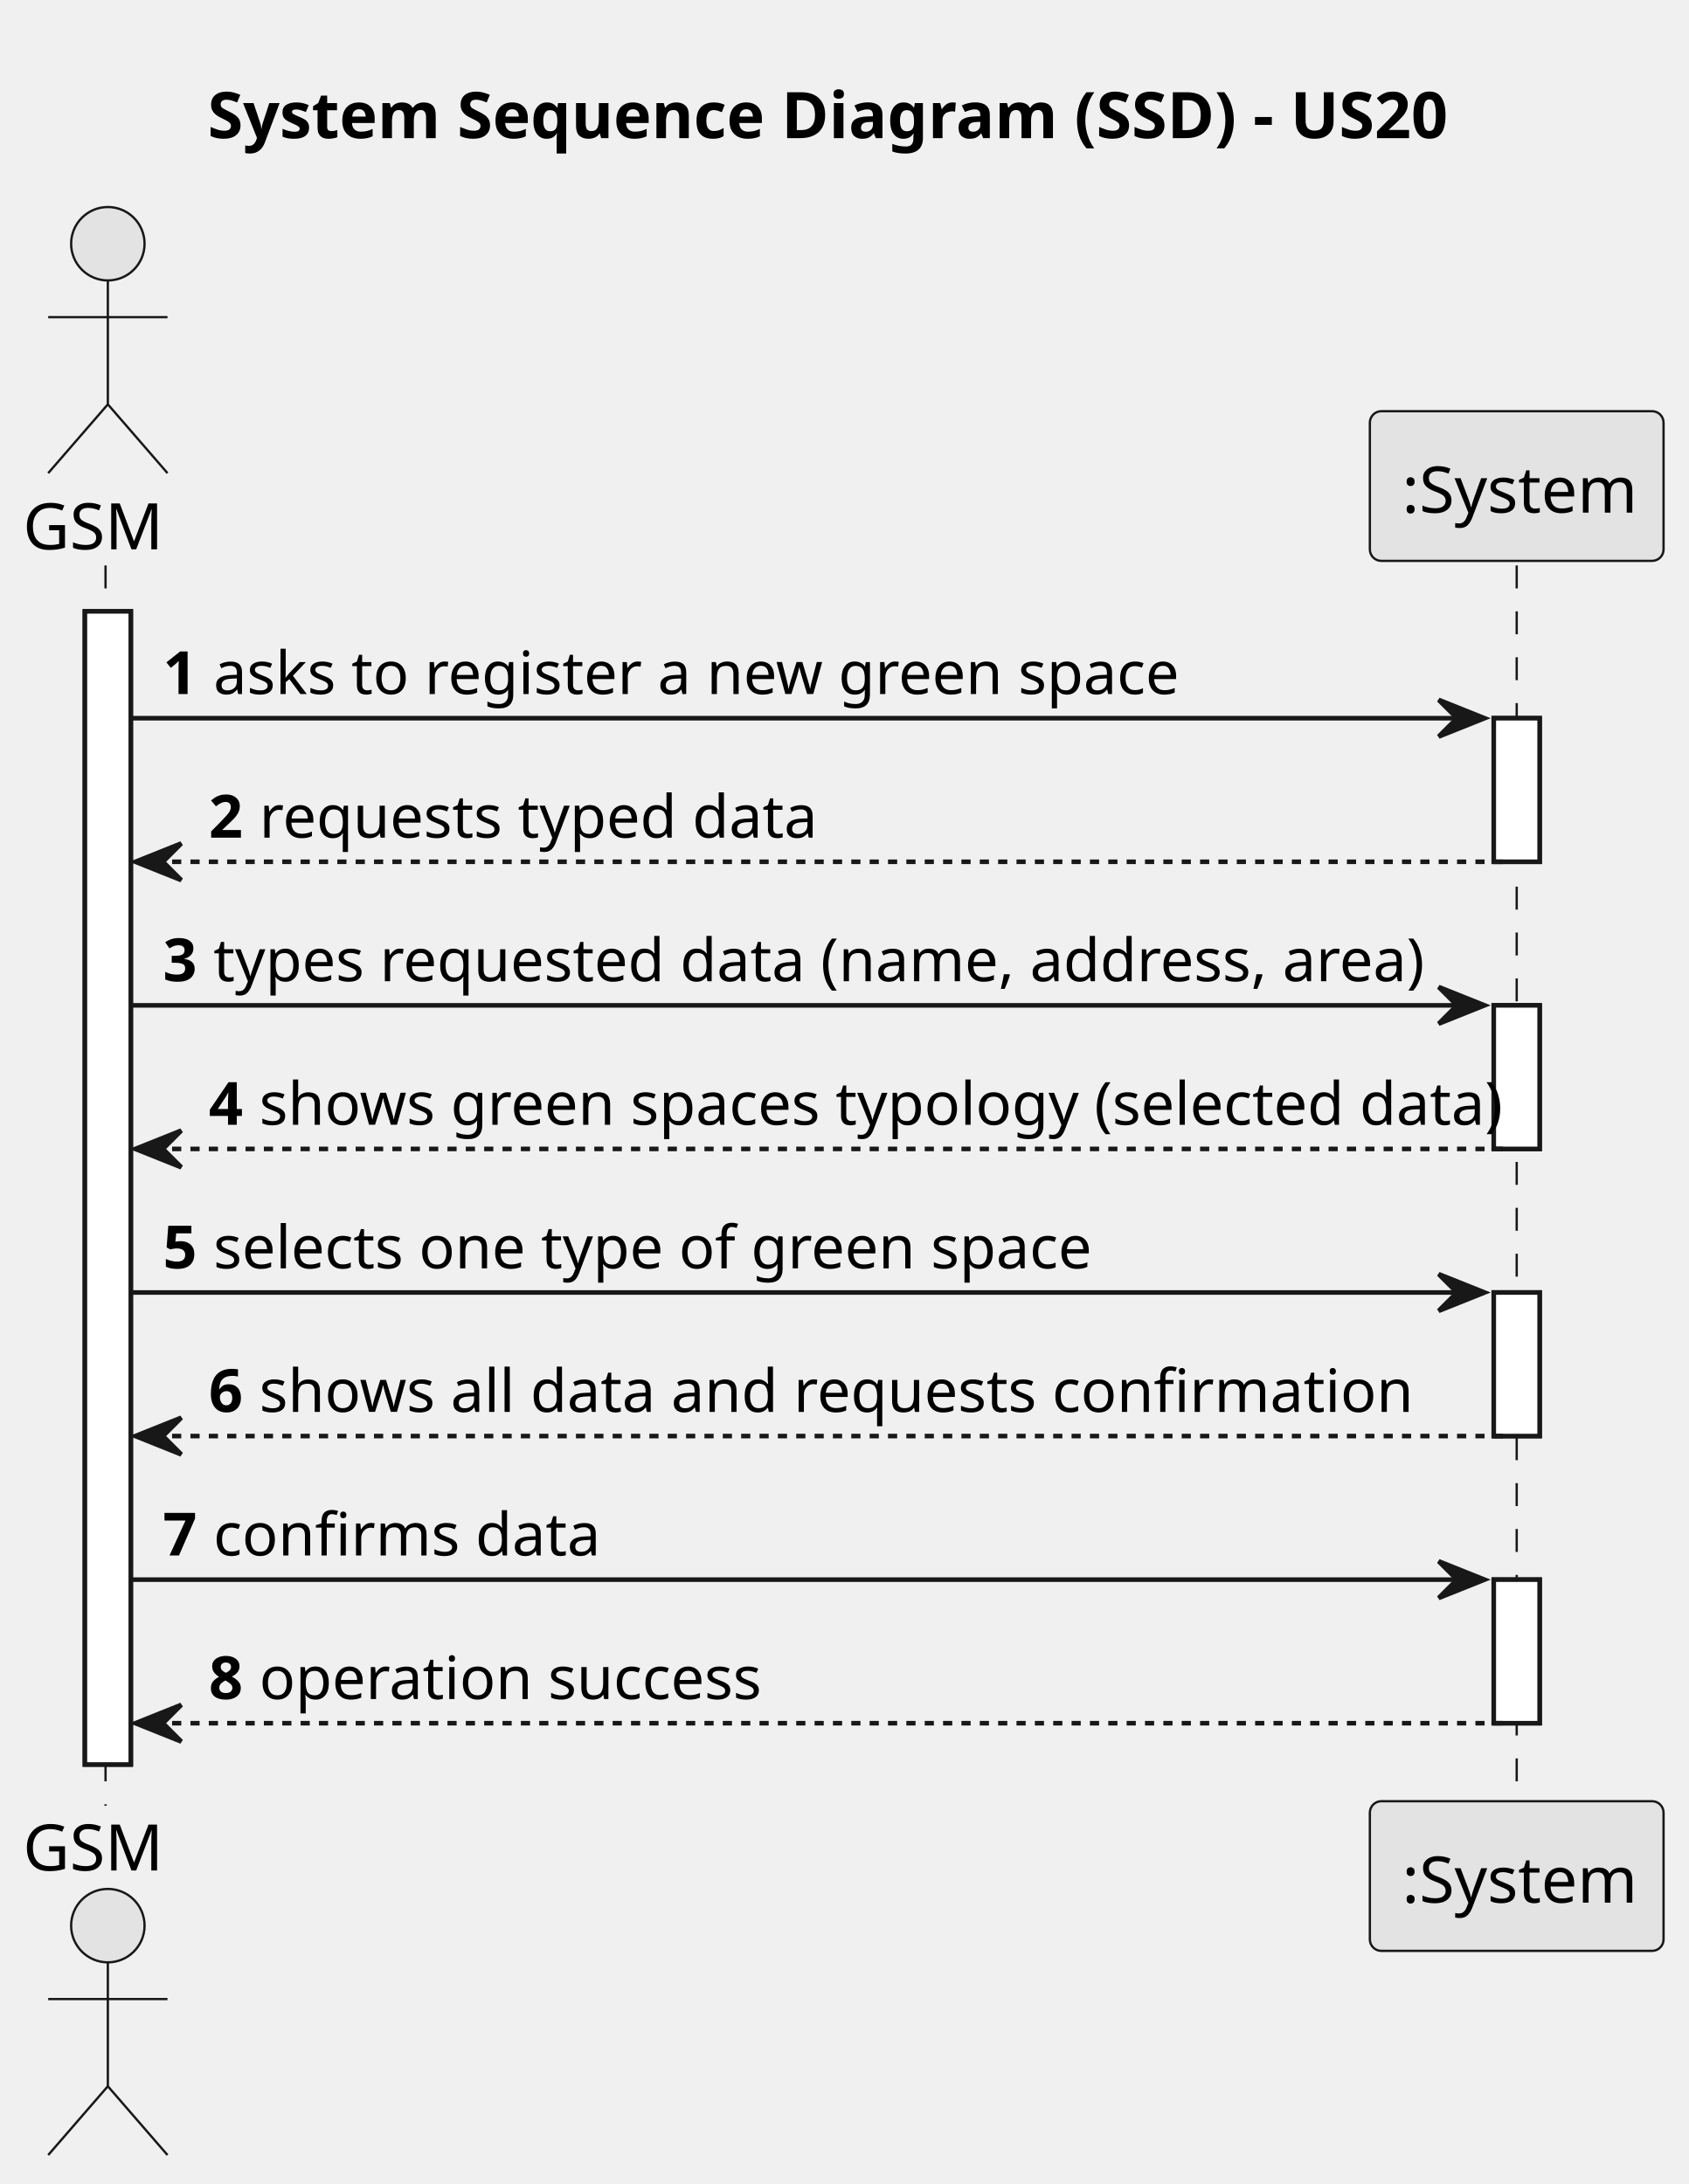
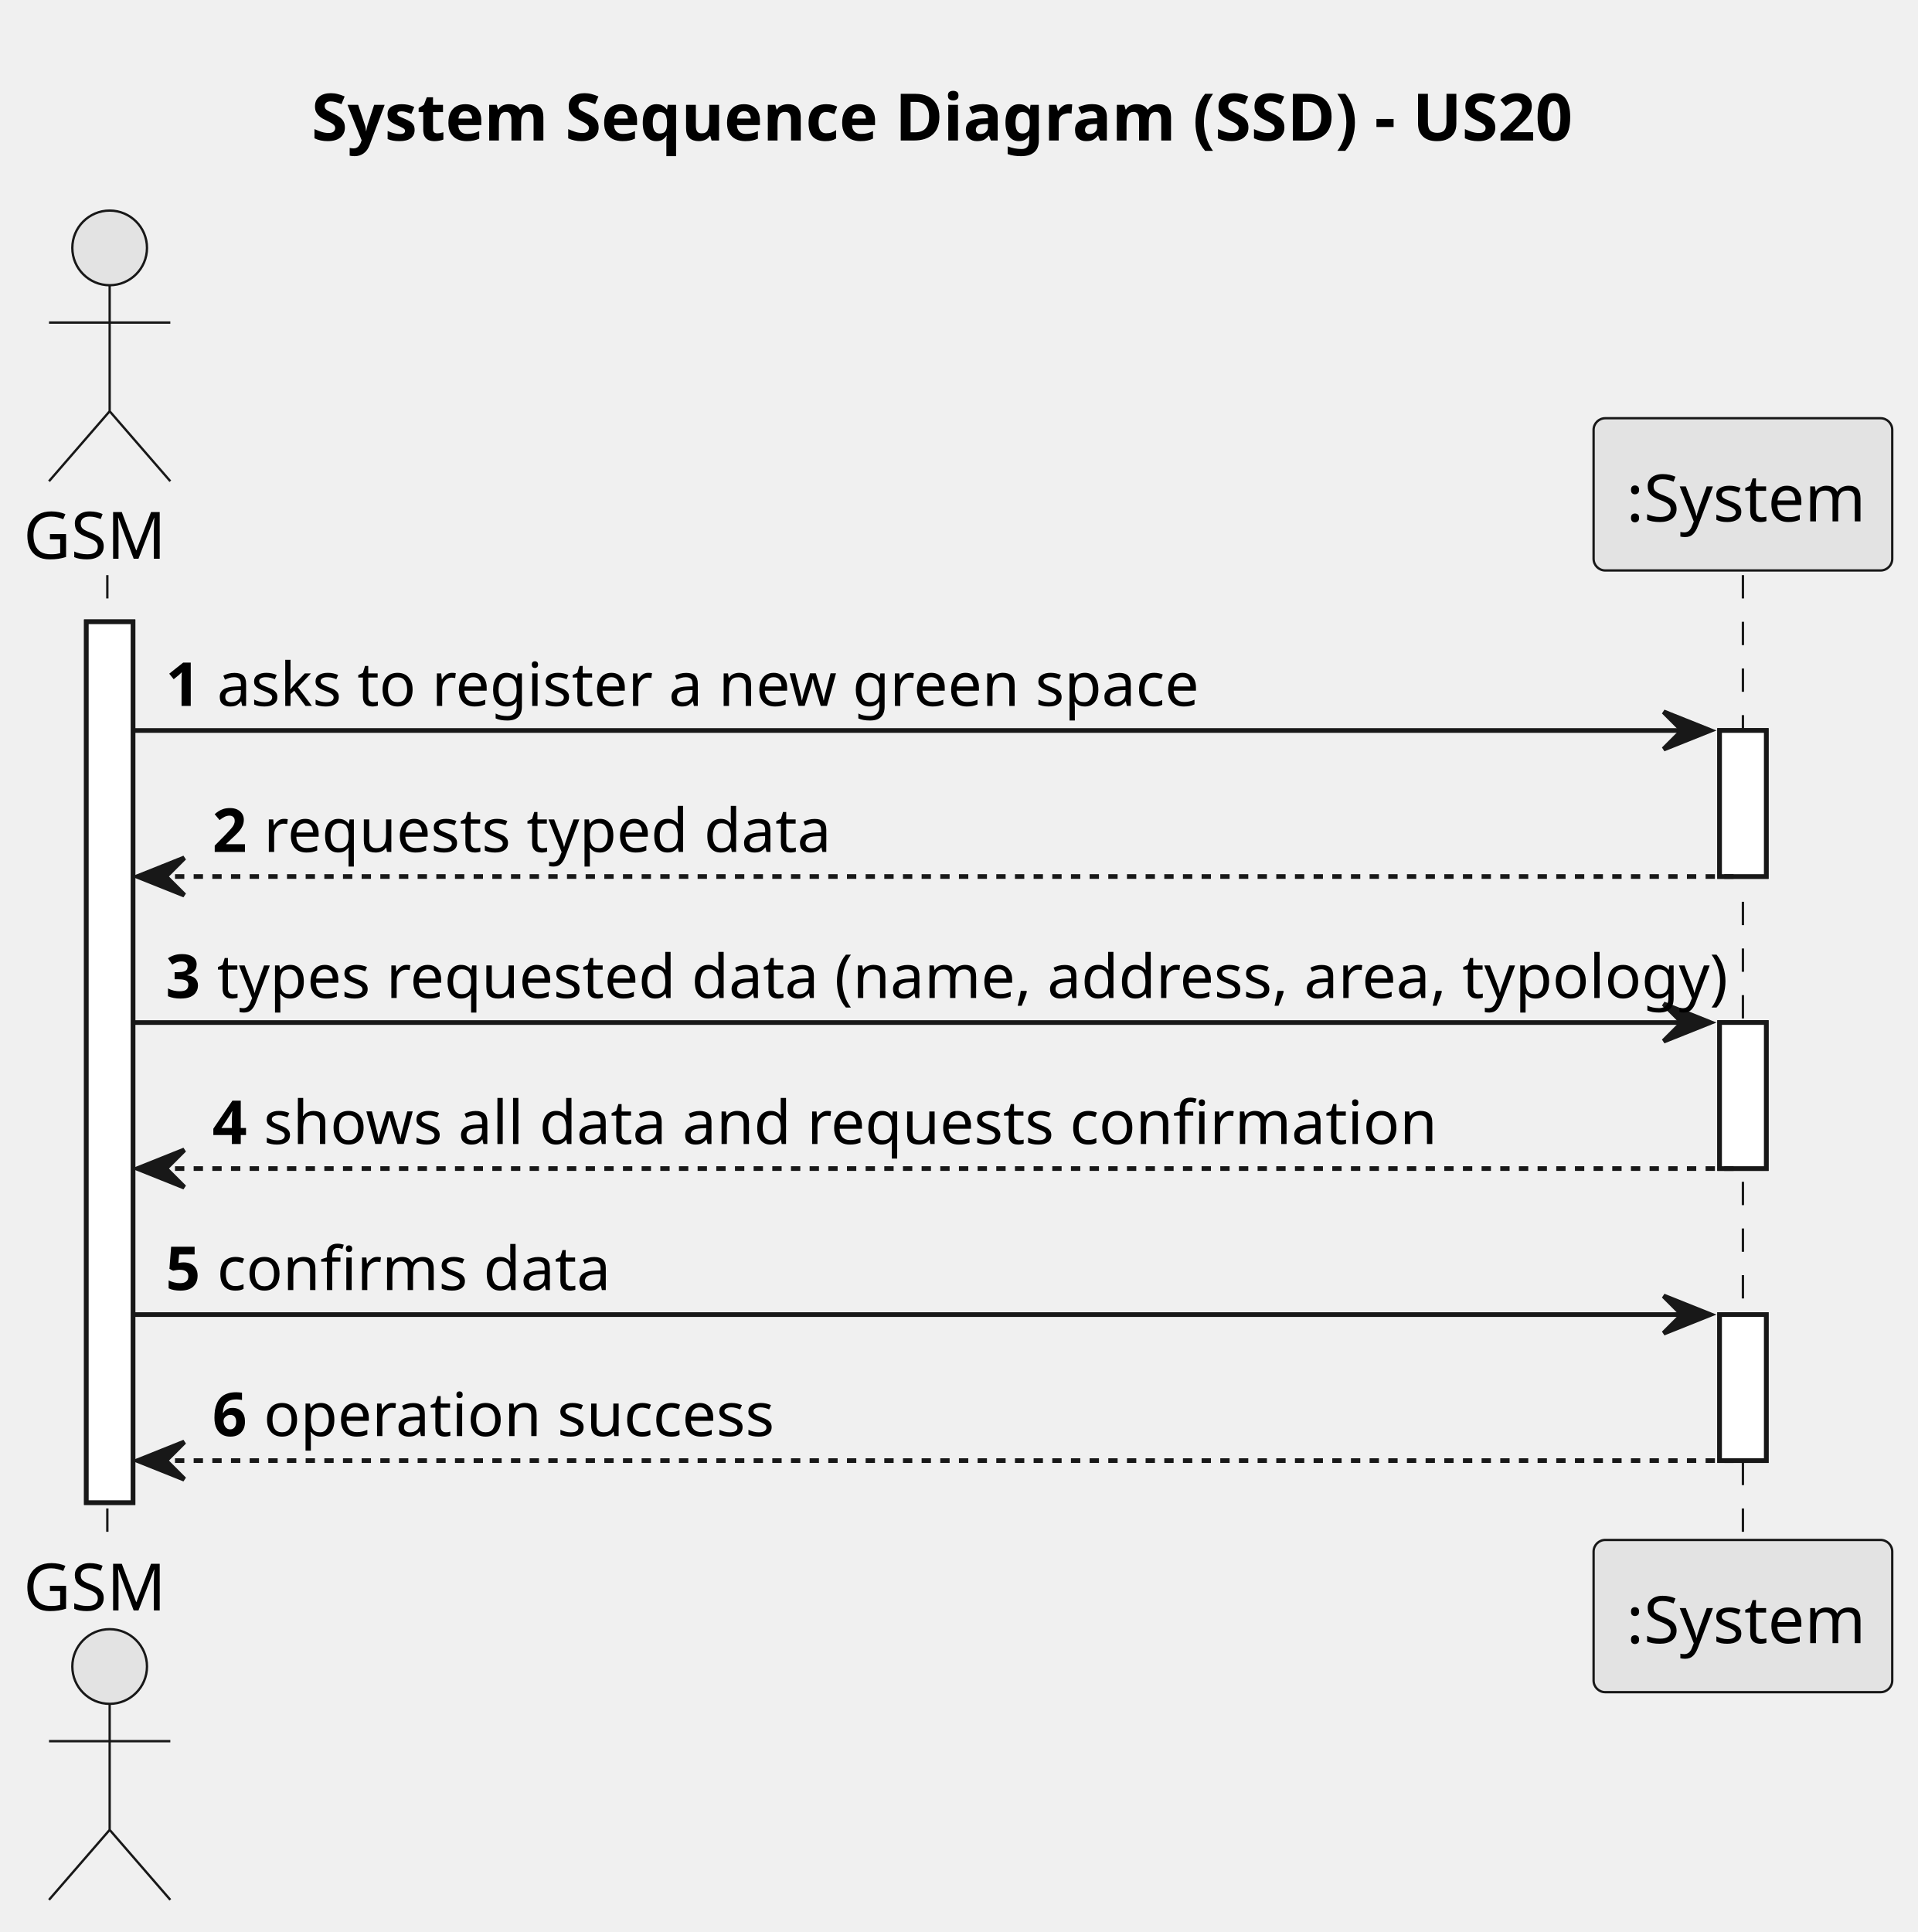
- <svg xmlns="http://www.w3.org/2000/svg" contentStyleType="text/css" height="476px" preserveAspectRatio="none" style="width:368px;height:476px;background:#FFFFFF;" version="1.1" viewBox="0 0 368 476" width="368px" zoomAndPan="magnify">
+ <svg xmlns="http://www.w3.org/2000/svg" contentStyleType="text/css" height="414px" preserveAspectRatio="none" style="width:411px;height:414px;background:#FFFFFF;" version="1.1" viewBox="0 0 411 414" width="411px" zoomAndPan="magnify">
  <defs />
  <g>
-     <text fill="#000000" font-family="sans-serif" font-size="14" font-weight="bold" lengthAdjust="spacing" textLength="276" x="45.25" y="30.107">System Sequence Diagram (SSD) - US20</text>
-     <rect fill="#FFFFFF" height="251.328" style="stroke:#181818;stroke-width:1.0;" width="10" x="18.5" y="133.242" />
-     <rect fill="#FFFFFF" height="31.291" style="stroke:#181818;stroke-width:1.0;" width="10" x="325.5" y="156.533" />
-     <rect fill="#FFFFFF" height="31.291" style="stroke:#181818;stroke-width:1.0;" width="10" x="325.5" y="219.115" />
-     <rect fill="#FFFFFF" height="31.291" style="stroke:#181818;stroke-width:1.0;" width="10" x="325.5" y="281.697" />
-     <rect fill="#FFFFFF" height="31.291" style="stroke:#181818;stroke-width:1.0;" width="10" x="325.5" y="344.279" />
-     <line style="stroke:#181818;stroke-width:0.5;stroke-dasharray:5.0,5.0;" x1="23" x2="23" y1="123.242" y2="393.57" />
-     <line style="stroke:#181818;stroke-width:0.5;stroke-dasharray:5.0,5.0;" x1="330.5" x2="330.5" y1="123.242" y2="393.57" />
+     <text fill="#000000" font-family="sans-serif" font-size="14" font-weight="bold" lengthAdjust="spacing" textLength="276" x="66.75" y="30.107">System Sequence Diagram (SSD) - US20</text>
+     <rect fill="#FFFFFF" height="188.746" style="stroke:#181818;stroke-width:1.0;" width="10" x="18.5" y="133.242" />
+     <rect fill="#FFFFFF" height="31.291" style="stroke:#181818;stroke-width:1.0;" width="10" x="368.5" y="156.533" />
+     <rect fill="#FFFFFF" height="31.291" style="stroke:#181818;stroke-width:1.0;" width="10" x="368.5" y="219.115" />
+     <rect fill="#FFFFFF" height="31.291" style="stroke:#181818;stroke-width:1.0;" width="10" x="368.5" y="281.697" />
+     <line style="stroke:#181818;stroke-width:0.5;stroke-dasharray:5.0,5.0;" x1="23" x2="23" y1="123.242" y2="330.988" />
+     <line style="stroke:#181818;stroke-width:0.5;stroke-dasharray:5.0,5.0;" x1="373.5" x2="373.5" y1="123.242" y2="330.988" />
    <text fill="#000000" font-family="sans-serif" font-size="14" lengthAdjust="spacing" textLength="31" x="5" y="119.728">GSM</text>
    <ellipse cx="23.5" cy="53.121" fill="#E3E3E3" rx="8" ry="8" style="stroke:#181818;stroke-width:0.5;" />
    <path d="M23.5,61.121 L23.5,88.121 M10.5,69.121 L36.5,69.121 M23.5,88.121 L10.5,103.121 M23.5,88.121 L36.5,103.121 " fill="none" style="stroke:#181818;stroke-width:0.5;" />
-     <text fill="#000000" font-family="sans-serif" font-size="14" lengthAdjust="spacing" textLength="31" x="5" y="407.678">GSM</text>
-     <ellipse cx="23.5" cy="419.691" fill="#E3E3E3" rx="8" ry="8" style="stroke:#181818;stroke-width:0.5;" />
-     <path d="M23.5,427.691 L23.5,454.691 M10.5,435.691 L36.5,435.691 M23.5,454.691 L10.5,469.691 M23.5,454.691 L36.5,469.691 " fill="none" style="stroke:#181818;stroke-width:0.5;" />
-     <rect fill="#E3E3E3" height="32.621" rx="2.5" ry="2.5" style="stroke:#181818;stroke-width:0.5;" width="64" x="298.5" y="89.621" />
-     <text fill="#000000" font-family="sans-serif" font-size="14" lengthAdjust="spacing" textLength="50" x="305.5" y="111.728">:System</text>
-     <rect fill="#E3E3E3" height="32.621" rx="2.5" ry="2.5" style="stroke:#181818;stroke-width:0.5;" width="64" x="298.5" y="392.57" />
-     <text fill="#000000" font-family="sans-serif" font-size="14" lengthAdjust="spacing" textLength="50" x="305.5" y="414.678">:System</text>
-     <rect fill="#FFFFFF" height="251.328" style="stroke:#181818;stroke-width:1.0;" width="10" x="18.5" y="133.242" />
-     <rect fill="#FFFFFF" height="31.291" style="stroke:#181818;stroke-width:1.0;" width="10" x="325.5" y="156.533" />
-     <rect fill="#FFFFFF" height="31.291" style="stroke:#181818;stroke-width:1.0;" width="10" x="325.5" y="219.115" />
-     <rect fill="#FFFFFF" height="31.291" style="stroke:#181818;stroke-width:1.0;" width="10" x="325.5" y="281.697" />
-     <rect fill="#FFFFFF" height="31.291" style="stroke:#181818;stroke-width:1.0;" width="10" x="325.5" y="344.279" />
-     <polygon fill="#181818" points="313.5,152.533,323.5,156.533,313.5,160.533,317.5,156.533" style="stroke:#181818;stroke-width:1.0;" />
-     <line style="stroke:#181818;stroke-width:1.0;" x1="28.5" x2="319.5" y1="156.533" y2="156.533" />
+     <text fill="#000000" font-family="sans-serif" font-size="14" lengthAdjust="spacing" textLength="31" x="5" y="345.096">GSM</text>
+     <ellipse cx="23.5" cy="357.109" fill="#E3E3E3" rx="8" ry="8" style="stroke:#181818;stroke-width:0.5;" />
+     <path d="M23.5,365.109 L23.5,392.109 M10.5,373.109 L36.5,373.109 M23.5,392.109 L10.5,407.109 M23.5,392.109 L36.5,407.109 " fill="none" style="stroke:#181818;stroke-width:0.5;" />
+     <rect fill="#E3E3E3" height="32.621" rx="2.5" ry="2.5" style="stroke:#181818;stroke-width:0.5;" width="64" x="341.5" y="89.621" />
+     <text fill="#000000" font-family="sans-serif" font-size="14" lengthAdjust="spacing" textLength="50" x="348.5" y="111.728">:System</text>
+     <rect fill="#E3E3E3" height="32.621" rx="2.5" ry="2.5" style="stroke:#181818;stroke-width:0.5;" width="64" x="341.5" y="329.988" />
+     <text fill="#000000" font-family="sans-serif" font-size="14" lengthAdjust="spacing" textLength="50" x="348.5" y="352.096">:System</text>
+     <rect fill="#FFFFFF" height="188.746" style="stroke:#181818;stroke-width:1.0;" width="10" x="18.5" y="133.242" />
+     <rect fill="#FFFFFF" height="31.291" style="stroke:#181818;stroke-width:1.0;" width="10" x="368.5" y="156.533" />
+     <rect fill="#FFFFFF" height="31.291" style="stroke:#181818;stroke-width:1.0;" width="10" x="368.5" y="219.115" />
+     <rect fill="#FFFFFF" height="31.291" style="stroke:#181818;stroke-width:1.0;" width="10" x="368.5" y="281.697" />
+     <polygon fill="#181818" points="356.5,152.533,366.5,156.533,356.5,160.533,360.5,156.533" style="stroke:#181818;stroke-width:1.0;" />
+     <line style="stroke:#181818;stroke-width:1.0;" x1="28.5" x2="362.5" y1="156.533" y2="156.533" />
    <text fill="#000000" font-family="sans-serif" font-size="13" font-weight="bold" lengthAdjust="spacing" textLength="7" x="35.5" y="151.27">1</text>
    <text fill="#000000" font-family="sans-serif" font-size="13" lengthAdjust="spacing" textLength="203" x="46.5" y="151.27">asks to register a new green space</text>
    <polygon fill="#181818" points="39.5,183.824,29.5,187.824,39.5,191.824,35.5,187.824" style="stroke:#181818;stroke-width:1.0;" />
-     <line style="stroke:#181818;stroke-width:1.0;stroke-dasharray:2.0,2.0;" x1="33.5" x2="329.5" y1="187.824" y2="187.824" />
+     <line style="stroke:#181818;stroke-width:1.0;stroke-dasharray:2.0,2.0;" x1="33.5" x2="372.5" y1="187.824" y2="187.824" />
    <text fill="#000000" font-family="sans-serif" font-size="13" font-weight="bold" lengthAdjust="spacing" textLength="7" x="45.5" y="182.561">2</text>
    <text fill="#000000" font-family="sans-serif" font-size="13" lengthAdjust="spacing" textLength="115" x="56.5" y="182.561">requests typed data</text>
-     <polygon fill="#181818" points="313.5,215.115,323.5,219.115,313.5,223.115,317.5,219.115" style="stroke:#181818;stroke-width:1.0;" />
-     <line style="stroke:#181818;stroke-width:1.0;" x1="28.5" x2="319.5" y1="219.115" y2="219.115" />
+     <polygon fill="#181818" points="356.5,215.115,366.5,219.115,356.5,223.115,360.5,219.115" style="stroke:#181818;stroke-width:1.0;" />
+     <line style="stroke:#181818;stroke-width:1.0;" x1="28.5" x2="362.5" y1="219.115" y2="219.115" />
    <text fill="#000000" font-family="sans-serif" font-size="13" font-weight="bold" lengthAdjust="spacing" textLength="7" x="35.5" y="213.852">3</text>
-     <text fill="#000000" font-family="sans-serif" font-size="13" lengthAdjust="spacing" textLength="253" x="46.5" y="213.852">types requested data (name, address, area)</text>
+     <text fill="#000000" font-family="sans-serif" font-size="13" lengthAdjust="spacing" textLength="310" x="46.5" y="213.852">types requested data (name, address, area, typology)</text>
    <polygon fill="#181818" points="39.5,246.406,29.5,250.406,39.5,254.406,35.5,250.406" style="stroke:#181818;stroke-width:1.0;" />
-     <line style="stroke:#181818;stroke-width:1.0;stroke-dasharray:2.0,2.0;" x1="33.5" x2="329.5" y1="250.406" y2="250.406" />
+     <line style="stroke:#181818;stroke-width:1.0;stroke-dasharray:2.0,2.0;" x1="33.5" x2="372.5" y1="250.406" y2="250.406" />
    <text fill="#000000" font-family="sans-serif" font-size="13" font-weight="bold" lengthAdjust="spacing" textLength="7" x="45.5" y="245.144">4</text>
-     <text fill="#000000" font-family="sans-serif" font-size="13" lengthAdjust="spacing" textLength="262" x="56.5" y="245.144">shows green spaces typology (selected data)</text>
-     <polygon fill="#181818" points="313.5,277.697,323.5,281.697,313.5,285.697,317.5,281.697" style="stroke:#181818;stroke-width:1.0;" />
-     <line style="stroke:#181818;stroke-width:1.0;" x1="28.5" x2="319.5" y1="281.697" y2="281.697" />
+     <text fill="#000000" font-family="sans-serif" font-size="13" lengthAdjust="spacing" textLength="236" x="56.5" y="245.144">shows all data and requests confirmation</text>
+     <polygon fill="#181818" points="356.5,277.697,366.5,281.697,356.5,285.697,360.5,281.697" style="stroke:#181818;stroke-width:1.0;" />
+     <line style="stroke:#181818;stroke-width:1.0;" x1="28.5" x2="362.5" y1="281.697" y2="281.697" />
    <text fill="#000000" font-family="sans-serif" font-size="13" font-weight="bold" lengthAdjust="spacing" textLength="7" x="35.5" y="276.435">5</text>
-     <text fill="#000000" font-family="sans-serif" font-size="13" lengthAdjust="spacing" textLength="185" x="46.5" y="276.435">selects one type of green space</text>
+     <text fill="#000000" font-family="sans-serif" font-size="13" lengthAdjust="spacing" textLength="78" x="46.5" y="276.435">confirms data</text>
    <polygon fill="#181818" points="39.5,308.988,29.5,312.988,39.5,316.988,35.5,312.988" style="stroke:#181818;stroke-width:1.0;" />
-     <line style="stroke:#181818;stroke-width:1.0;stroke-dasharray:2.0,2.0;" x1="33.5" x2="329.5" y1="312.988" y2="312.988" />
+     <line style="stroke:#181818;stroke-width:1.0;stroke-dasharray:2.0,2.0;" x1="33.5" x2="372.5" y1="312.988" y2="312.988" />
    <text fill="#000000" font-family="sans-serif" font-size="13" font-weight="bold" lengthAdjust="spacing" textLength="7" x="45.5" y="307.726">6</text>
-     <text fill="#000000" font-family="sans-serif" font-size="13" lengthAdjust="spacing" textLength="236" x="56.5" y="307.726">shows all data and requests confirmation</text>
-     <polygon fill="#181818" points="313.5,340.279,323.5,344.279,313.5,348.279,317.5,344.279" style="stroke:#181818;stroke-width:1.0;" />
-     <line style="stroke:#181818;stroke-width:1.0;" x1="28.5" x2="319.5" y1="344.279" y2="344.279" />
-     <text fill="#000000" font-family="sans-serif" font-size="13" font-weight="bold" lengthAdjust="spacing" textLength="7" x="35.5" y="339.017">7</text>
-     <text fill="#000000" font-family="sans-serif" font-size="13" lengthAdjust="spacing" textLength="78" x="46.5" y="339.017">confirms data</text>
-     <polygon fill="#181818" points="39.5,371.57,29.5,375.57,39.5,379.57,35.5,375.57" style="stroke:#181818;stroke-width:1.0;" />
-     <line style="stroke:#181818;stroke-width:1.0;stroke-dasharray:2.0,2.0;" x1="33.5" x2="329.5" y1="375.57" y2="375.57" />
-     <text fill="#000000" font-family="sans-serif" font-size="13" font-weight="bold" lengthAdjust="spacing" textLength="7" x="45.5" y="370.308">8</text>
-     <text fill="#000000" font-family="sans-serif" font-size="13" lengthAdjust="spacing" textLength="106" x="56.5" y="370.308">operation success</text>
+     <text fill="#000000" font-family="sans-serif" font-size="13" lengthAdjust="spacing" textLength="106" x="56.5" y="307.726">operation success</text>
  </g>
</svg>
